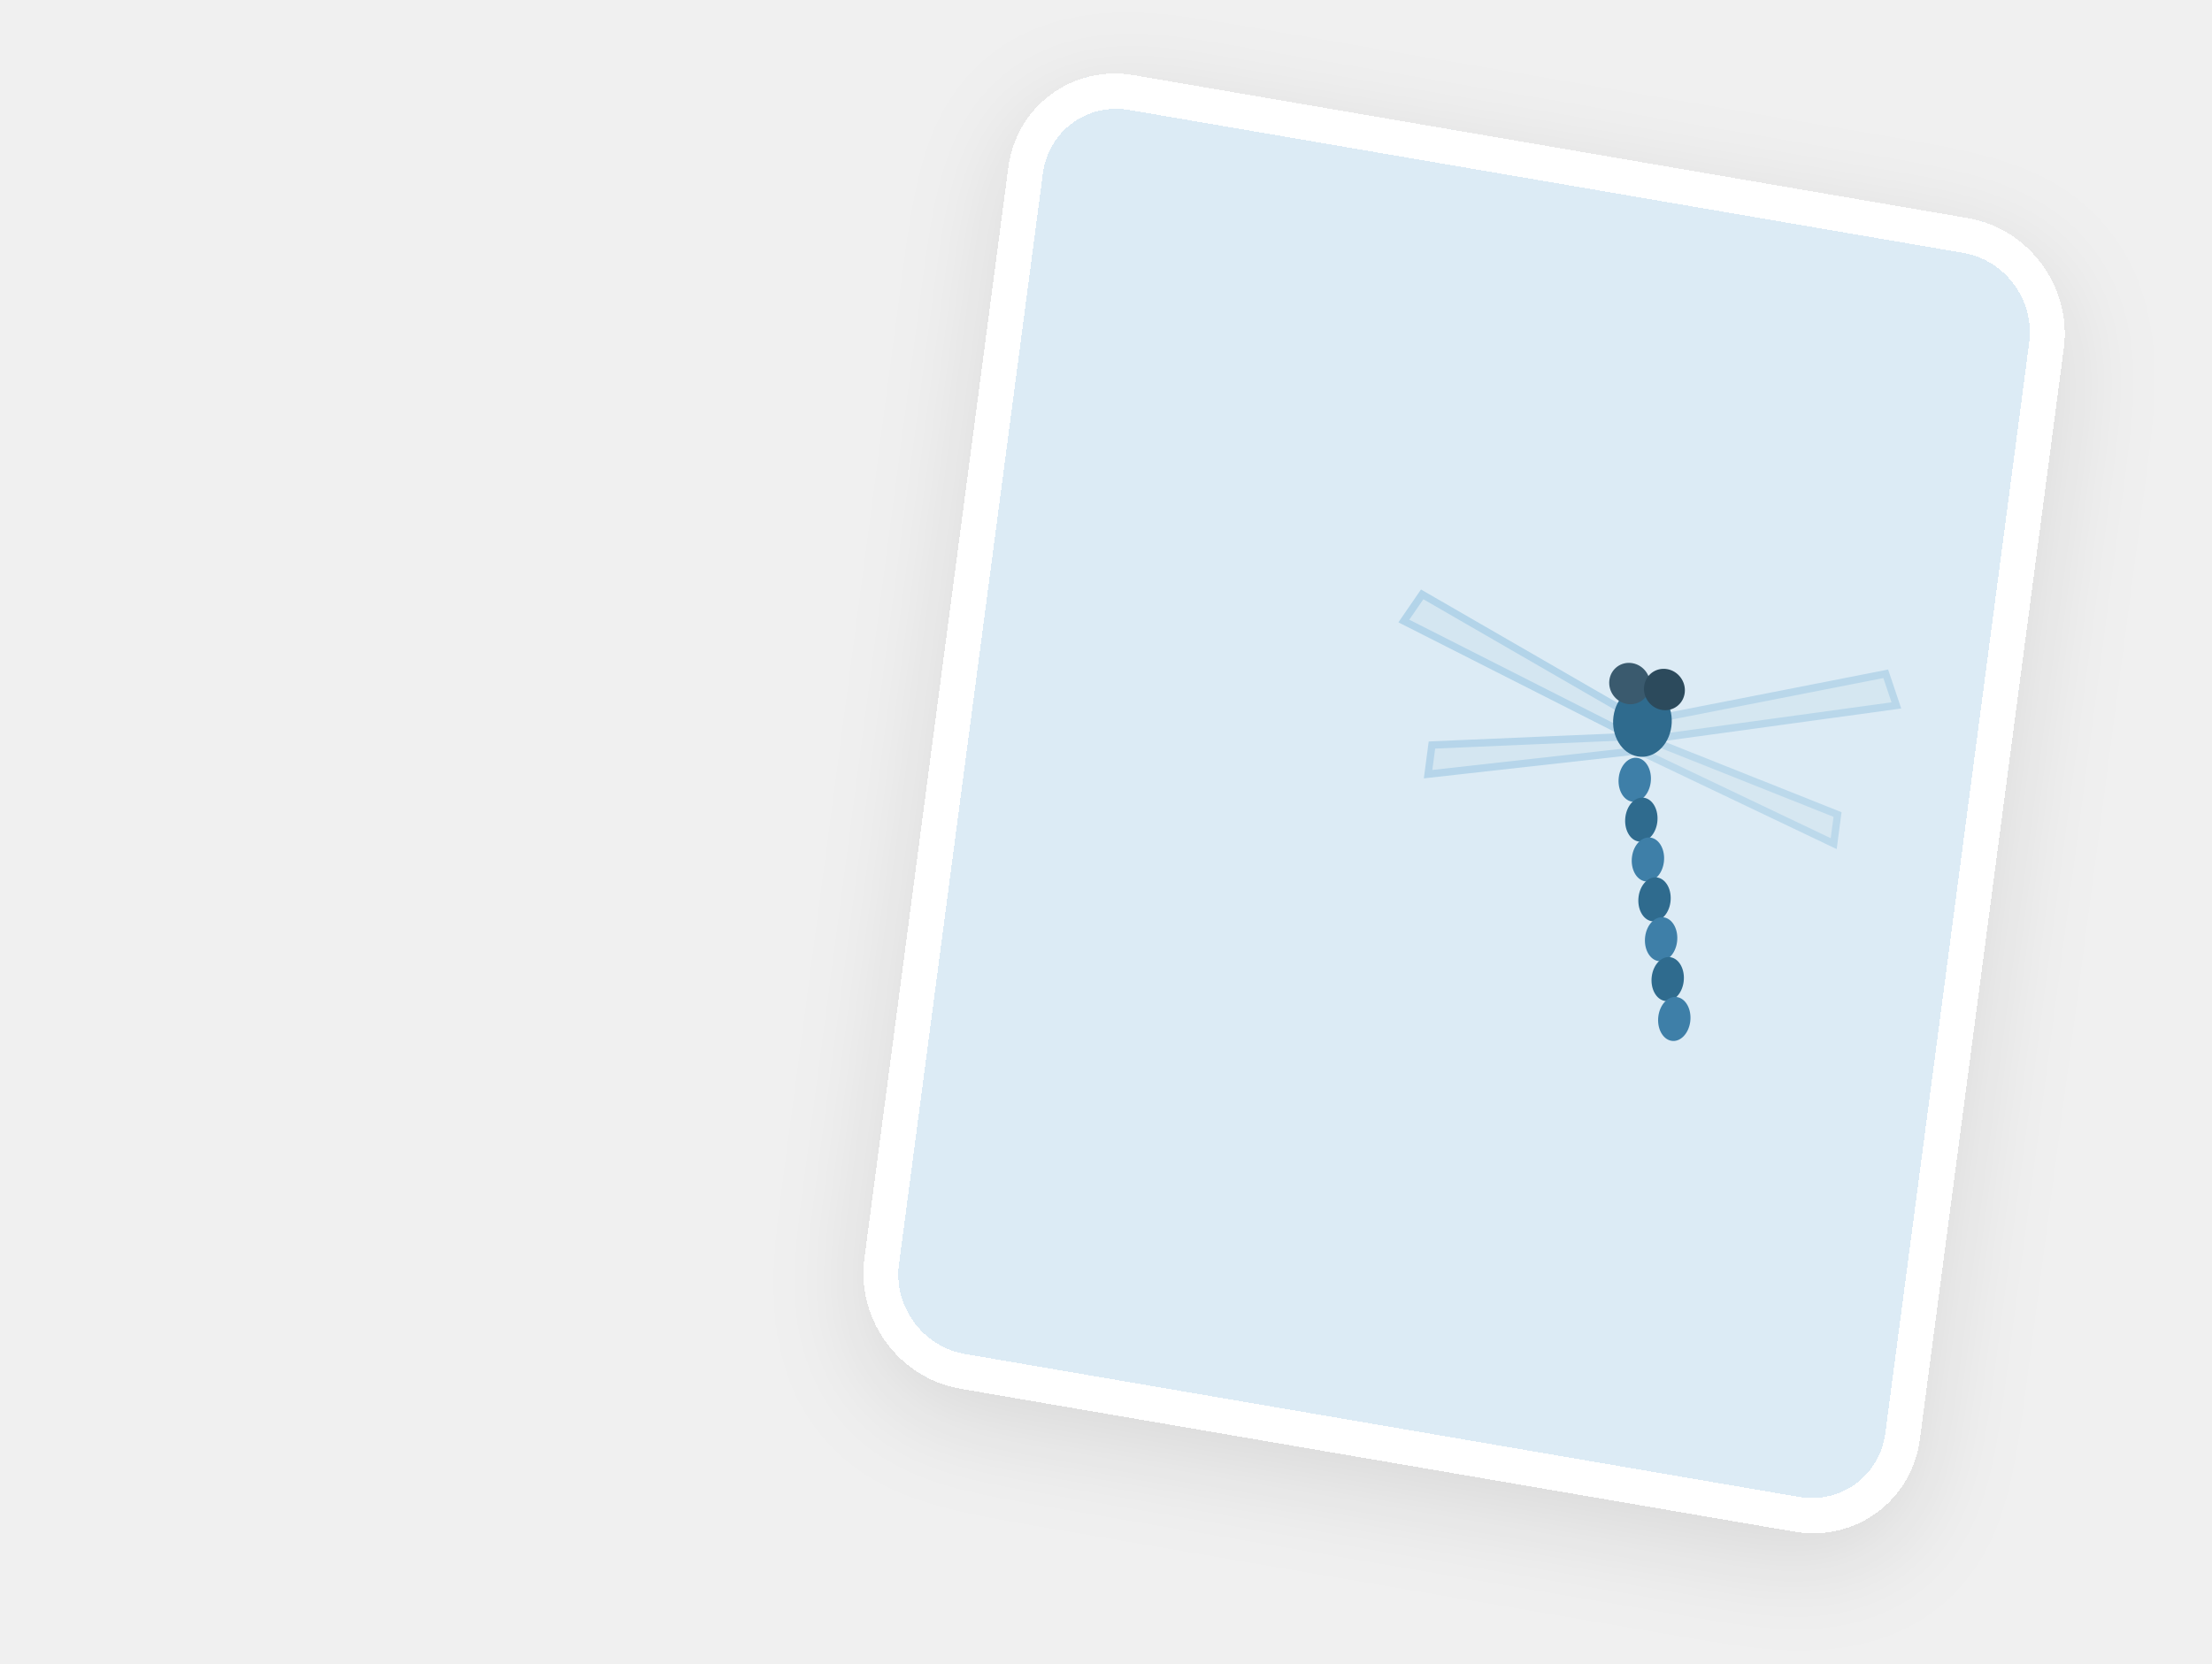
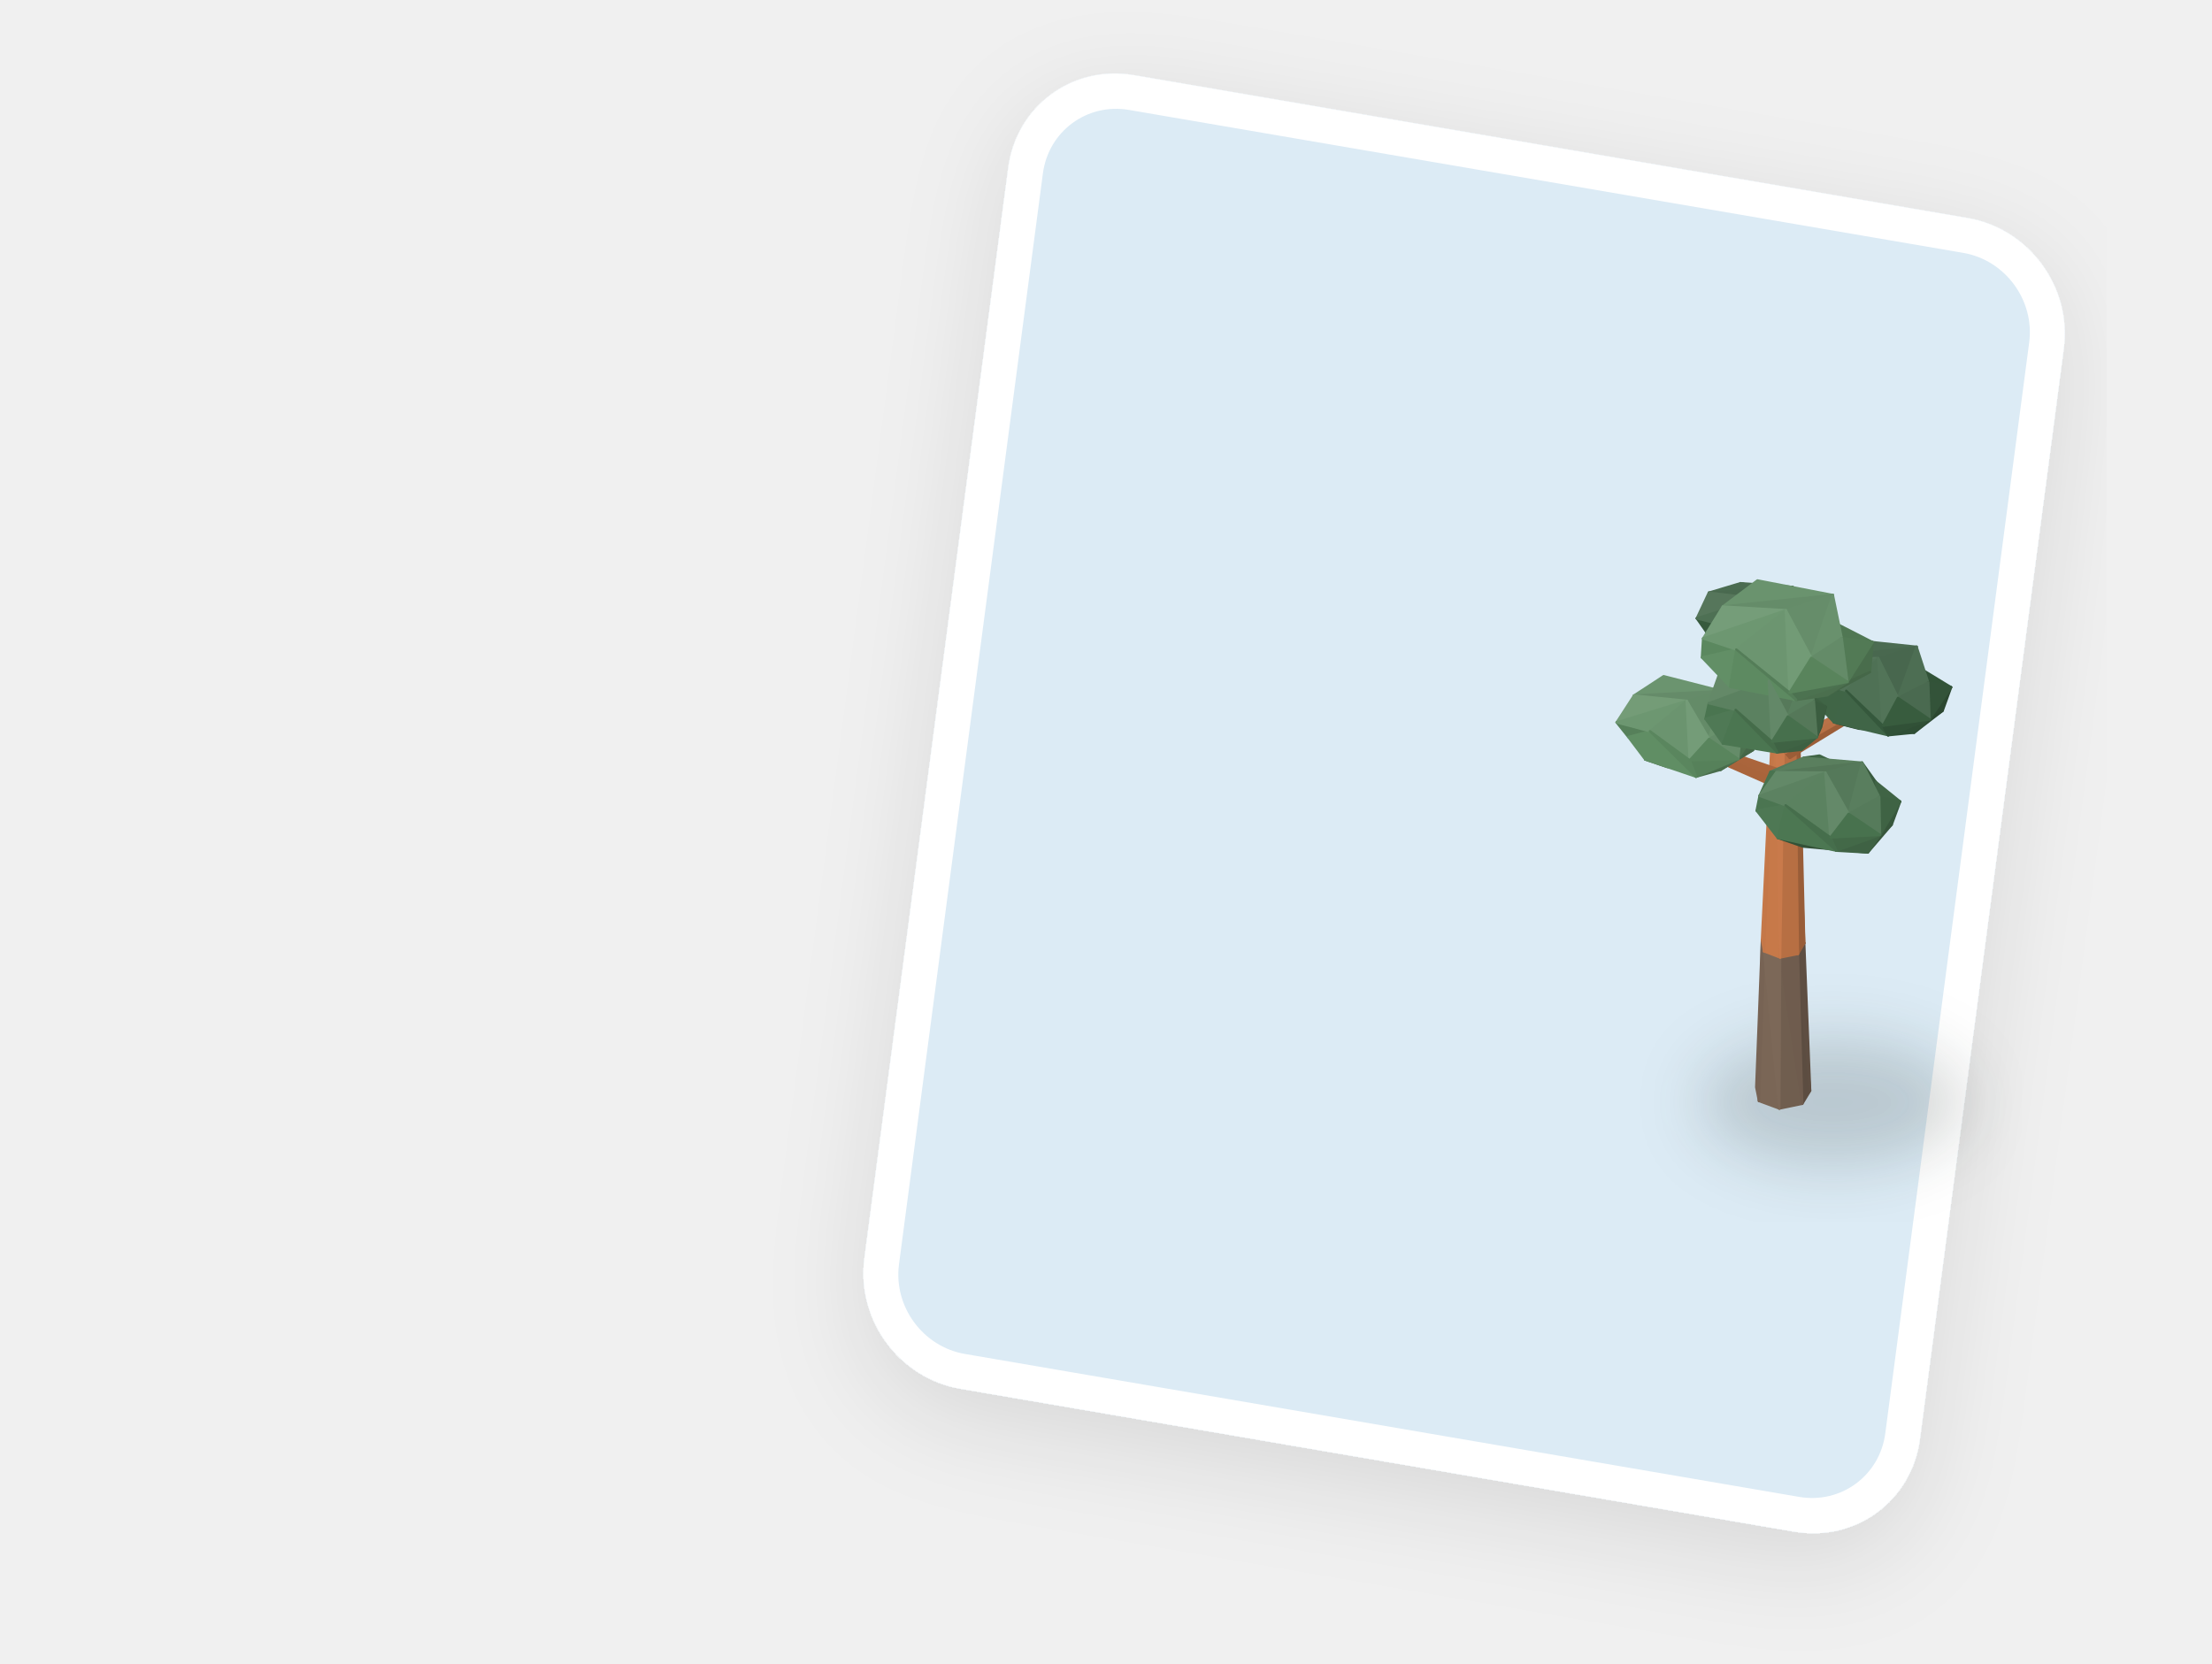
<svg xmlns="http://www.w3.org/2000/svg" width="315" height="237" viewBox="0 0 315 237" fill="none">
-   <g filter="url(#filter0_d_352_51563)">
-     <rect width="152.502" height="188.723" rx="16" transform="matrix(0.985631 0.168915 -0.130758 0.991414 145.677 8)" fill="#DCEBF5" shape-rendering="crispEdges" />
-     <rect x="2.137" y="2.901" width="147.502" height="183.723" rx="13.5" transform="matrix(0.985631 0.168915 -0.130758 0.991414 146.087 7.6639)" stroke="white" stroke-width="5" shape-rendering="crispEdges" />
-     <g opacity="0.55">
-       <path d="M233.89 102.763L268.539 95.969L270.054 100.473L235.679 105.192L233.89 102.763Z" fill="#CFE3EE" />
-       <path d="M233.89 102.763L233.773 102.246L232.986 102.401L233.477 103.067L233.89 102.763ZM268.539 95.969L269.031 95.817L268.878 95.363L268.422 95.453L268.539 95.969ZM270.054 100.473L270.143 100.995L270.745 100.912L270.546 100.32L270.054 100.473ZM235.679 105.192L235.266 105.496L235.458 105.756L235.768 105.713L235.679 105.192ZM233.89 102.763L234.007 103.28L268.656 96.486L268.539 95.969L268.422 95.453L233.773 102.246L233.89 102.763ZM268.539 95.969L268.047 96.123L269.563 100.626L270.054 100.473L270.546 100.32L269.031 95.817L268.539 95.969ZM270.054 100.473L269.966 99.952L235.591 104.67L235.679 105.192L235.768 105.713L270.143 100.995L270.054 100.473ZM235.679 105.192L236.092 104.887L234.303 102.459L233.89 102.763L233.477 103.067L235.266 105.496L235.679 105.192Z" fill="#9CC7E2" />
-     </g>
-     <g opacity="0.5">
-       <path d="M233.617 104.838L261.676 116.013L261.129 120.163L233.343 106.913L233.617 104.838Z" fill="#CFE3EE" />
-       <path d="M233.617 104.838L233.792 104.349L233.186 104.108L233.101 104.75L233.617 104.838ZM261.676 116.013L262.192 116.101L262.248 115.682L261.851 115.524L261.676 116.013ZM261.129 120.163L260.922 120.637L261.554 120.939L261.645 120.251L261.129 120.163ZM233.343 106.913L232.827 106.825L232.776 107.216L233.136 107.388L233.343 106.913ZM233.617 104.838L233.442 105.327L261.502 116.501L261.676 116.013L261.851 115.524L233.792 104.349L233.617 104.838ZM261.676 116.013L261.161 115.924L260.613 120.074L261.129 120.163L261.645 120.251L262.192 116.101L261.676 116.013ZM261.129 120.163L261.337 119.688L233.55 106.439L233.343 106.913L233.136 107.388L260.922 120.637L261.129 120.163ZM233.343 106.913L233.859 107.001L234.132 104.926L233.617 104.838L233.101 104.75L232.827 106.825L233.343 106.913Z" fill="#9CC7E2" />
-     </g>
-     <g opacity="0.65">
-       <path d="M233.89 102.763L202.526 84.656L199.916 88.453L231.554 104.485L233.89 102.763Z" fill="#CFE3EE" />
-       <path d="M233.89 102.763L234.207 103.192L234.848 102.72L234.136 102.308L233.89 102.763ZM202.526 84.656L202.771 84.202L202.358 83.963L202.095 84.345L202.526 84.656ZM199.916 88.453L199.485 88.142L199.142 88.641L199.696 88.922L199.916 88.453ZM231.554 104.485L231.335 104.953L231.62 105.098L231.87 104.914L231.554 104.485ZM233.89 102.763L234.136 102.308L202.771 84.202L202.526 84.656L202.281 85.111L233.645 103.218L233.89 102.763ZM202.526 84.656L202.095 84.345L199.485 88.142L199.916 88.453L200.346 88.764L202.956 84.967L202.526 84.656ZM199.916 88.453L199.696 88.922L231.335 104.953L231.554 104.485L231.773 104.016L200.135 87.984L199.916 88.453ZM231.554 104.485L231.87 104.914L234.207 103.192L233.89 102.763L233.574 102.334L231.237 104.055L231.554 104.485Z" fill="#9CC7E2" />
-     </g>
-     <g opacity="0.6">
-       <path d="M233.617 104.838L203.915 106.114L203.367 110.264L233.343 106.913L233.617 104.838Z" fill="#CFE3EE" />
-       <path d="M233.617 104.838L234.132 104.926L234.217 104.285L233.575 104.312L233.617 104.838ZM203.915 106.114L203.874 105.588L203.454 105.606L203.399 106.025L203.915 106.114ZM203.367 110.264L202.852 110.175L202.761 110.863L203.443 110.787L203.367 110.264ZM233.343 106.913L233.419 107.436L233.807 107.393L233.859 107.001L233.343 106.913ZM233.617 104.838L233.575 104.312L203.874 105.588L203.915 106.114L203.956 106.639L233.658 105.364L233.617 104.838ZM203.915 106.114L203.399 106.025L202.852 110.175L203.367 110.264L203.883 110.352L204.431 106.202L203.915 106.114ZM203.367 110.264L203.443 110.787L233.419 107.436L233.343 106.913L233.267 106.39L203.292 109.741L203.367 110.264ZM233.343 106.913L233.859 107.001L234.132 104.926L233.617 104.838L233.101 104.75L232.827 106.825L233.343 106.913Z" fill="#9CC7E2" />
-     </g>
-     <path d="M232.385 114.176C233.638 114.39 234.838 113.171 235.065 111.452C235.292 109.733 234.459 108.165 233.206 107.951C231.953 107.736 230.753 108.955 230.526 110.674C230.3 112.393 231.132 113.961 232.385 114.176Z" fill="#3E7FA8" />
-     <path d="M233.324 119.854C234.577 120.068 235.777 118.849 236.004 117.13C236.231 115.411 235.398 113.843 234.145 113.628C232.892 113.414 231.692 114.633 231.465 116.352C231.239 118.071 232.071 119.639 233.324 119.854Z" fill="#2F6B8E" />
-     <path d="M234.263 125.531C235.516 125.746 236.716 124.527 236.942 122.808C237.169 121.089 236.337 119.521 235.084 119.306C233.83 119.092 232.631 120.311 232.404 122.03C232.177 123.749 233.009 125.317 234.263 125.531Z" fill="#3E7FA8" />
-     <path d="M235.202 131.209C236.455 131.424 237.655 130.205 237.881 128.486C238.108 126.767 237.276 125.199 236.023 124.984C234.769 124.769 233.57 125.989 233.343 127.708C233.116 129.427 233.948 130.995 235.202 131.209Z" fill="#2F6B8E" />
-     <path d="M236.14 136.887C237.393 137.102 238.593 135.883 238.82 134.164C239.047 132.445 238.214 130.877 236.961 130.662C235.708 130.447 234.508 131.667 234.281 133.386C234.055 135.105 234.887 136.672 236.14 136.887Z" fill="#3E7FA8" />
-     <path d="M237.079 142.565C238.332 142.78 239.532 141.56 239.759 139.841C239.985 138.122 239.153 136.555 237.9 136.34C236.647 136.125 235.447 137.345 235.22 139.064C234.994 140.783 235.826 142.35 237.079 142.565Z" fill="#2F6B8E" />
-     <path d="M238.018 148.243C239.271 148.458 240.471 147.238 240.698 145.519C240.924 143.8 240.092 142.233 238.839 142.018C237.586 141.803 236.386 143.022 236.159 144.741C235.933 146.46 236.765 148.028 238.018 148.243Z" fill="#3E7FA8" />
-     <path d="M233.234 107.743C235.512 108.134 237.653 106.221 238.016 103.47C238.379 100.72 236.826 98.174 234.547 97.783C232.269 97.392 230.127 99.306 229.765 102.056C229.402 104.806 230.955 107.353 233.234 107.743Z" fill="#2F6B8E" />
-     <path d="M231.689 100.264C233.284 100.537 234.748 99.458 234.96 97.854C235.172 96.249 234.05 94.727 232.455 94.454C230.86 94.18 229.395 95.259 229.184 96.864C228.972 98.468 230.094 99.99 231.689 100.264Z" fill="#3A5A6E" />
-     <path d="M236.639 101.112C238.234 101.386 239.699 100.307 239.911 98.702C240.122 97.098 239.001 95.576 237.406 95.302C235.811 95.029 234.346 96.108 234.134 97.712C233.923 99.317 235.044 100.839 236.639 101.112Z" fill="#2C4A5C" />
-   </g>
  <defs>
-     <filter id="filter0_d_352_51563" x="107" y="-2" width="202.988" height="240.862" filterUnits="userSpaceOnUse" color-interpolation-filters="sRGB">
+     <filter id="shadow" x="40" y="-2" width="260" height="240" filterUnits="userSpaceOnUse" color-interpolation-filters="sRGB">
      <feFlood flood-opacity="0" result="BackgroundImageFix" />
      <feColorMatrix in="SourceAlpha" type="matrix" values="0 0 0 0 0 0 0 0 0 0 0 0 0 0 0 0 0 0 127 0" result="hardAlpha" />
      <feOffset dy="4" />
      <feGaussianBlur stdDeviation="7" />
      <feComposite in2="hardAlpha" operator="out" />
      <feColorMatrix type="matrix" values="0 0 0 0 0 0 0 0 0 0 0 0 0 0 0 0 0 0 0.1 0" />
-       <feBlend mode="normal" in2="BackgroundImageFix" result="effect1_dropShadow_352_51563" />
-       <feBlend mode="normal" in="SourceGraphic" in2="effect1_dropShadow_352_51563" result="shape" />
+       <feBlend mode="normal" in2="BackgroundImageFix" result="effect1_dropShadow" />
+       <feBlend mode="normal" in="SourceGraphic" in2="effect1_dropShadow" result="shape" />
    </filter>
  </defs>
+   <g filter="url(#shadow)">
+     <rect width="152.502" height="188.723" rx="16" transform="matrix(0.985631 0.168915 -0.130758 0.991414 145.677 8)" fill="#DCEBF5" />
+     <rect x="2.137" y="2.901" width="147.502" height="183.723" rx="13.5" transform="matrix(0.985631 0.168915 -0.130758 0.991414 146.087 7.6639)" stroke="white" stroke-width="5" />
+   </g>
+   <svg x="226" y="62" width="62" height="112" viewBox="-9.90 -27.44 22.05 33.98" preserveAspectRatio="xMidYMax meet">
+     <defs>
+       <filter id="soft" x="-60%" y="-60%" width="220%" height="220%">
+         <feGaussianBlur stdDeviation="1.6" />
+       </filter>
+       <filter id="soft2" x="-60%" y="-60%" width="220%" height="220%">
+         <feGaussianBlur stdDeviation="0.7" />
+       </filter>
+     </defs>
+     <ellipse cx="2.54" cy="0.49" rx="6.76" ry="3.25" fill="#1E2A26" opacity="0.18" filter="url(#soft)" />
+     <path d="M-1.19 0.43 L-1.33 -0.27 L-1.04 -7.71 Z" fill="#776354" stroke="#776354" stroke-width="0.12" stroke-linejoin="round" />
+     <path d="M1.40 -0.09 L1.00 0.57 L0.78 -7.05 Z" fill="#5C4D41" stroke="#5C4D41" stroke-width="0.12" stroke-linejoin="round" />
+     <path d="M-0.16 0.81 L-1.19 0.43 L-0.93 -7.16 Z" fill="#7A6656" stroke="#7A6656" stroke-width="0.12" stroke-linejoin="round" />
+     <path d="M1.00 0.57 L-0.16 0.81 L-0.12 -6.87 Z" fill="#705E4F" stroke="#705E4F" stroke-width="0.12" stroke-linejoin="round" />
+     <path d="M1.40 -0.09 L0.78 -7.05 L1.10 -7.57 Z" fill="#5E4E42" stroke="#5E4E42" stroke-width="0.12" stroke-linejoin="round" />
+     <path d="M-1.19 0.43 L-1.04 -7.71 L-0.93 -7.16 Z" fill="#776354" stroke="#776354" stroke-width="0.12" stroke-linejoin="round" />
+     <path d="M1.00 0.57 L-0.12 -6.87 L0.78 -7.05 Z" fill="#6F5C4E" stroke="#6F5C4E" stroke-width="0.12" stroke-linejoin="round" />
+     <path d="M-0.16 0.81 L-0.93 -7.16 L-0.12 -6.87 Z" fill="#7C6858" stroke="#7C6858" stroke-width="0.12" stroke-linejoin="round" />
+     <path d="M0.00 -7.50 L-0.36 -8.10 L0.59 -8.04 Z" fill="#766353" stroke="#766353" stroke-width="0.12" stroke-linejoin="round" />
+     <path d="M0.00 -7.50 L-1.04 -7.71 L-0.36 -8.10 Z" fill="#766353" stroke="#766353" stroke-width="0.12" stroke-linejoin="round" />
+     <path d="M0.00 -7.50 L0.59 -8.04 L1.10 -7.57 Z" fill="#766353" stroke="#766353" stroke-width="0.12" stroke-linejoin="round" />
+     <path d="M0.00 -7.50 L-0.93 -7.16 L-1.04 -7.71 Z" fill="#766353" stroke="#766353" stroke-width="0.12" stroke-linejoin="round" />
+     <path d="M0.00 -7.50 L1.10 -7.57 L0.78 -7.05 Z" fill="#766353" stroke="#766353" stroke-width="0.12" stroke-linejoin="round" />
+     <path d="M0.00 -7.50 L-0.12 -6.87 L-0.93 -7.16 Z" fill="#766253" stroke="#766253" stroke-width="0.12" stroke-linejoin="round" />
+     <path d="M0.00 -7.50 L0.78 -7.05 L-0.12 -6.87 Z" fill="#766353" stroke="#766353" stroke-width="0.12" stroke-linejoin="round" />
+     <path d="M-0.93 -7.15 L-1.04 -7.73 L-0.40 -20.83 Z" fill="#C57849" stroke="#C57849" stroke-width="0.12" stroke-linejoin="round" />
+     <path d="M1.10 -7.57 L0.78 -7.02 L0.61 -20.44 Z" fill="#995D38" stroke="#995D38" stroke-width="0.12" stroke-linejoin="round" />
+     <path d="M-0.12 -6.84 L-0.93 -7.15 L-0.35 -20.51 Z" fill="#C77949" stroke="#C77949" stroke-width="0.12" stroke-linejoin="round" />
+     <path d="M0.78 -7.02 L-0.12 -6.84 L0.10 -20.33 Z" fill="#B76F43" stroke="#B76F43" stroke-width="0.12" stroke-linejoin="round" />
+     <path d="M0.92 -24.61 L-2.13 -25.80 L-1.36 -25.62 Z" fill="#325238" stroke="#325238" stroke-width="0.12" stroke-linejoin="round" />
+     <path d="M-0.37 -13.87 L-0.04 -14.32 L2.01 -14.26 Z" fill="#B66C40" stroke="#B66C40" stroke-width="0.12" stroke-linejoin="round" />
+     <path d="M-0.07 -13.39 L-0.37 -13.87 L1.83 -14.01 Z" fill="#B1693E" stroke="#B1693E" stroke-width="0.12" stroke-linejoin="round" />
+     <path d="M1.10 -7.57 L0.61 -20.44 L0.78 -20.74 Z" fill="#995D38" stroke="#995D38" stroke-width="0.12" stroke-linejoin="round" />
+     <path d="M0.51 -25.61 L-3.73 -25.32 L-2.13 -25.80 Z" fill="#4B6C51" stroke="#4B6C51" stroke-width="0.12" stroke-linejoin="round" />
+     <path d="M-0.93 -7.15 L-0.40 -20.83 L-0.35 -20.51 Z" fill="#C47748" stroke="#C47748" stroke-width="0.12" stroke-linejoin="round" />
+     <path d="M0.97 -24.03 L0.51 -25.61 L0.92 -24.61 Z" fill="#2C4831" stroke="#2C4831" stroke-width="0.12" stroke-linejoin="round" />
+     <path d="M0.22 -15.66 L-0.05 -15.35 L-4.59 -17.35 Z" fill="#A9643B" stroke="#A9643B" stroke-width="0.12" stroke-linejoin="round" />
+     <path d="M0.78 -7.02 L0.10 -20.33 L0.61 -20.44 Z" fill="#B76F43" stroke="#B76F43" stroke-width="0.12" stroke-linejoin="round" />
+     <path d="M0.34 -16.18 L0.22 -15.66 L-4.44 -17.51 Z" fill="#AA653C" stroke="#AA653C" stroke-width="0.12" stroke-linejoin="round" />
+     <path d="M-0.12 -6.84 L-0.35 -20.51 L0.10 -20.33 Z" fill="#C97A4B" stroke="#C97A4B" stroke-width="0.12" stroke-linejoin="round" />
+     <path d="M1.69 -23.83 L0.97 -24.03 L0.92 -24.61 Z" fill="#315137" stroke="#315137" stroke-width="0.12" stroke-linejoin="round" />
+     <path d="M0.51 -25.61 L-1.21 -25.02 L-3.73 -25.32 Z" fill="#49694F" stroke="#49694F" stroke-width="0.12" stroke-linejoin="round" />
+     <path d="M0.34 -16.18 L-4.44 -17.51 L-4.38 -17.80 Z" fill="#AB653C" stroke="#AB653C" stroke-width="0.12" stroke-linejoin="round" />
+     <path d="M0.22 -15.66 L-4.59 -17.35 L-4.44 -17.51 Z" fill="#A9643B" stroke="#A9643B" stroke-width="0.12" stroke-linejoin="round" />
+     <path d="M-1.21 -25.02 L-4.34 -24.02 L-3.73 -25.32 Z" fill="#56765B" stroke="#56765B" stroke-width="0.12" stroke-linejoin="round" />
+     <path d="M-3.09 -20.34 L-7.52 -20.11 L-6.02 -21.09 Z" fill="#6B946F" stroke="#6B946F" stroke-width="0.12" stroke-linejoin="round" />
+     <path d="M-2.83 -23.63 L-3.87 -23.35 L-4.34 -24.02 Z" fill="#375A3D" stroke="#375A3D" stroke-width="0.12" stroke-linejoin="round" />
+     <path d="M-4.50 -17.60 L-4.62 -17.53 L-4.49 -17.81 Z" fill="#B76E43" stroke="#B76E43" stroke-width="0.12" stroke-linejoin="round" />
+     <path d="M6.79 -22.58 L2.34 -22.04 L3.73 -22.90 Z" fill="#4C6C52" stroke="#4C6C52" stroke-width="0.12" stroke-linejoin="round" />
+     <path d="M-4.50 -17.60 L-4.59 -17.35 L-4.62 -17.53 Z" fill="#B66D41" stroke="#B66D41" stroke-width="0.12" stroke-linejoin="round" />
+     <path d="M2.25 -21.90 L2.34 -22.04 L1.67 -20.75 Z" fill="#395E40" stroke="#395E40" stroke-width="0.12" stroke-linejoin="round" />
+     <path d="M0.63 -18.88 L-1.15 -23.37 L-0.95 -23.38 Z" fill="#9B5C36" stroke="#9B5C36" stroke-width="0.12" stroke-linejoin="round" />
+     <path d="M0.37 -16.95 L0.14 -17.21 L4.51 -19.71 Z" fill="#9C5D37" stroke="#9C5D37" stroke-width="0.12" stroke-linejoin="round" />
+     <path d="M-4.50 -17.60 L-4.49 -17.81 L-4.38 -17.80 Z" fill="#B76D42" stroke="#B76D42" stroke-width="0.12" stroke-linejoin="round" />
+     <path d="M0.14 -17.21 L-0.10 -17.70 L4.37 -19.98 Z" fill="#B97248" stroke="#B97248" stroke-width="0.12" stroke-linejoin="round" />
+     <path d="M-4.50 -17.60 L-4.44 -17.51 L-4.59 -17.35 Z" fill="#B76F43" stroke="#B76F43" stroke-width="0.12" stroke-linejoin="round" />
+     <path d="M0.37 -21.81 L-2.30 -21.56 L-3.41 -22.09 Z" fill="#28432E" stroke="#28432E" stroke-width="0.12" stroke-linejoin="round" />
+     <path d="M0.37 -16.95 L4.51 -19.71 L4.63 -19.56 Z" fill="#9C5D37" stroke="#9C5D37" stroke-width="0.12" stroke-linejoin="round" />
+     <path d="M-4.50 -17.60 L-4.38 -17.80 L-4.44 -17.51 Z" fill="#B86F44" stroke="#B86F44" stroke-width="0.12" stroke-linejoin="round" />
+     <path d="M-0.07 -13.39 L1.83 -14.01 L1.99 -13.75 Z" fill="#B26A3F" stroke="#B26A3F" stroke-width="0.12" stroke-linejoin="round" />
+     <path d="M4.50 -19.80 L4.42 -20.00 L4.58 -19.74 Z" fill="#8D5432" stroke="#8D5432" stroke-width="0.12" stroke-linejoin="round" />
+     <path d="M1.21 -22.30 L1.69 -23.83 L1.55 -22.83 Z" fill="#2B4630" stroke="#2B4630" stroke-width="0.12" stroke-linejoin="round" />
+     <path d="M-0.37 -13.87 L2.01 -14.26 L1.83 -14.01 Z" fill="#B66C40" stroke="#B66C40" stroke-width="0.12" stroke-linejoin="round" />
+     <path d="M0.28 -18.87 L-1.43 -23.27 L-1.15 -23.37 Z" fill="#BA734A" stroke="#BA734A" stroke-width="0.12" stroke-linejoin="round" />
+     <path d="M4.50 -19.80 L4.58 -19.74 L4.63 -19.56 Z" fill="#8D5432" stroke="#8D5432" stroke-width="0.12" stroke-linejoin="round" />
+     <path d="M4.50 -19.80 L4.37 -19.98 L4.42 -20.00 Z" fill="#8C5331" stroke="#8C5331" stroke-width="0.12" stroke-linejoin="round" />
+     <path d="M4.72 -15.74 L1.08 -16.96 L1.87 -17.07 Z" fill="#406545" stroke="#406545" stroke-width="0.12" stroke-linejoin="round" />
+     <path d="M0.14 -17.21 L4.37 -19.98 L4.51 -19.71 Z" fill="#B87045" stroke="#B87045" stroke-width="0.12" stroke-linejoin="round" />
+     <path d="M-2.83 -23.63 L-3.41 -22.09 L-3.87 -23.35 Z" fill="#3F6446" stroke="#3F6446" stroke-width="0.12" stroke-linejoin="round" />
+     <path d="M-0.21 -23.28 L-1.21 -25.02 L0.51 -25.61 Z" fill="#49694F" stroke="#49694F" stroke-width="0.12" stroke-linejoin="round" />
+     <path d="M4.50 -19.80 L4.63 -19.56 L4.51 -19.71 Z" fill="#8B5331" stroke="#8B5331" stroke-width="0.12" stroke-linejoin="round" />
+     <path d="M-1.21 -25.02 L-2.83 -23.63 L-4.34 -24.02 Z" fill="#4E7054" stroke="#4E7054" stroke-width="0.12" stroke-linejoin="round" />
+     <path d="M4.50 -19.80 L4.51 -19.71 L4.37 -19.98 Z" fill="#8A5231" stroke="#8A5231" stroke-width="0.12" stroke-linejoin="round" />
+     <path d="M0.63 -18.88 L0.28 -18.87 L-1.15 -23.37 Z" fill="#995B36" stroke="#995B36" stroke-width="0.12" stroke-linejoin="round" />
+     <path d="M0.28 -18.87 L-0.24 -18.68 L-1.43 -23.27 Z" fill="#B97147" stroke="#B97147" stroke-width="0.12" stroke-linejoin="round" />
+     <path d="M0.97 -24.03 L-0.21 -23.28 L0.51 -25.61 Z" fill="#4B6B51" stroke="#4B6B51" stroke-width="0.12" stroke-linejoin="round" />
+     <path d="M-3.09 -20.34 L-4.85 -19.84 L-7.52 -20.11 Z" fill="#658B69" stroke="#658B69" stroke-width="0.12" stroke-linejoin="round" />
+     <path d="M-1.19 -18.56 L-2.03 -18.82 L-2.75 -19.29 Z" fill="#4D7250" stroke="#4D7250" stroke-width="0.12" stroke-linejoin="round" />
+     <path d="M1.21 -22.30 L0.97 -24.03 L1.69 -23.83 Z" fill="#315036" stroke="#315036" stroke-width="0.12" stroke-linejoin="round" />
+     <path d="M8.54 -20.53 L7.38 -20.77 L7.16 -21.37 Z" fill="#325338" stroke="#325338" stroke-width="0.12" stroke-linejoin="round" />
+     <path d="M6.79 -22.58 L4.85 -22.00 L2.34 -22.04 Z" fill="#49684F" stroke="#49684F" stroke-width="0.12" stroke-linejoin="round" />
+     <path d="M-4.85 -19.84 L-8.40 -18.75 L-7.52 -20.11 Z" fill="#749C77" stroke="#749C77" stroke-width="0.12" stroke-linejoin="round" />
+     <path d="M3.23 -20.35 L1.46 -19.98 L1.67 -20.75 Z" fill="#3A6041" stroke="#3A6041" stroke-width="0.12" stroke-linejoin="round" />
+     <path d="M4.85 -22.00 L1.67 -20.75 L2.34 -22.04 Z" fill="#56775C" stroke="#56775C" stroke-width="0.12" stroke-linejoin="round" />
+     <path d="M-6.71 -18.30 L-7.81 -18.01 L-8.40 -18.75 Z" fill="#56805A" stroke="#56805A" stroke-width="0.12" stroke-linejoin="round" />
+     <path d="M-0.61 -16.25 L1.08 -16.96 L-0.31 -16.23 Z" fill="#567A5B" stroke="#567A5B" stroke-width="0.12" stroke-linejoin="round" />
+     <path d="M-3.13 -16.35 L-5.83 -16.49 L-6.95 -16.87 Z" fill="#406043" stroke="#406043" stroke-width="0.12" stroke-linejoin="round" />
+     <path d="M-0.70 -21.12 L-3.41 -22.09 L-2.83 -23.63 Z" fill="#406547" stroke="#406547" stroke-width="0.12" stroke-linejoin="round" />
+     <path d="M-1.05 -22.03 L-2.83 -23.63 L-1.21 -25.02 Z" fill="#507156" stroke="#507156" stroke-width="0.12" stroke-linejoin="round" />
+     <path d="M-2.25 -16.90 L-1.19 -18.56 L-1.49 -17.35 Z" fill="#466849" stroke="#466849" stroke-width="0.12" stroke-linejoin="round" />
+     <path d="M6.67 -18.23 L3.87 -18.43 L2.61 -18.75 Z" fill="#28422C" stroke="#28422C" stroke-width="0.12" stroke-linejoin="round" />
+     <path d="M1.21 -22.30 L-0.21 -23.28 L0.97 -24.03 Z" fill="#47654C" stroke="#47654C" stroke-width="0.12" stroke-linejoin="round" />
+     <path d="M-2.25 -16.90 L-1.49 -17.35 L-3.13 -16.35 Z" fill="#446647" stroke="#446647" stroke-width="0.12" stroke-linejoin="round" />
+     <path d="M-6.71 -18.30 L-6.95 -16.87 L-7.81 -18.01 Z" fill="#608E64" stroke="#608E64" stroke-width="0.12" stroke-linejoin="round" />
+     <path d="M7.45 -18.90 L8.54 -20.53 L8.11 -19.34 Z" fill="#2C4831" stroke="#2C4831" stroke-width="0.12" stroke-linejoin="round" />
+     <path d="M3.23 -20.35 L2.61 -18.75 L1.46 -19.98 Z" fill="#406546" stroke="#406546" stroke-width="0.12" stroke-linejoin="round" />
+     <path d="M-0.21 -23.28 L-1.05 -22.03 L-1.21 -25.02 Z" fill="#57785D" stroke="#57785D" stroke-width="0.12" stroke-linejoin="round" />
+     <path d="M-3.72 -17.91 L-4.85 -19.84 L-3.09 -20.34 Z" fill="#648B68" stroke="#648B68" stroke-width="0.12" stroke-linejoin="round" />
+     <path d="M-0.61 -16.25 L-0.31 -16.23 L-1.16 -15.03 Z" fill="#49734F" stroke="#49734F" stroke-width="0.12" stroke-linejoin="round" />
+     <path d="M7.45 -18.90 L8.11 -19.34 L6.67 -18.23 Z" fill="#2B4730" stroke="#2B4730" stroke-width="0.12" stroke-linejoin="round" />
+     <path d="M5.85 -19.99 L4.85 -22.00 L6.79 -22.58 Z" fill="#48674E" stroke="#48674E" stroke-width="0.12" stroke-linejoin="round" />
+     <path d="M2.08 -14.00 L2.29 -14.15 L2.27 -13.83 Z" fill="#AE673D" stroke="#AE673D" stroke-width="0.12" stroke-linejoin="round" />
+     <path d="M-4.85 -19.84 L-6.71 -18.30 L-8.40 -18.75 Z" fill="#6D9771" stroke="#6D9771" stroke-width="0.12" stroke-linejoin="round" />
+     <path d="M4.03 -16.71 L-0.31 -16.23 L1.08 -16.96 Z" fill="#5A7F5E" stroke="#5A7F5E" stroke-width="0.12" stroke-linejoin="round" />
+     <path d="M2.08 -14.00 L2.01 -14.26 L2.29 -14.15 Z" fill="#AD663D" stroke="#AD663D" stroke-width="0.12" stroke-linejoin="round" />
+     <path d="M2.08 -14.00 L2.27 -13.83 L1.99 -13.75 Z" fill="#AD663D" stroke="#AD663D" stroke-width="0.12" stroke-linejoin="round" />
+     <path d="M0.17 -20.70 L-0.03 -21.05 L0.50 -21.01 Z" fill="#C37648" stroke="#C37648" stroke-width="0.12" stroke-linejoin="round" />
+     <path d="M4.85 -22.00 L3.23 -20.35 L1.67 -20.75 Z" fill="#527358" stroke="#527358" stroke-width="0.12" stroke-linejoin="round" />
+     <path d="M-1.05 -22.03 L-0.70 -21.12 L-2.83 -23.63 Z" fill="#395E40" stroke="#395E40" stroke-width="0.12" stroke-linejoin="round" />
+     <path d="M2.08 -14.00 L1.83 -14.01 L2.01 -14.26 Z" fill="#AE673D" stroke="#AE673D" stroke-width="0.12" stroke-linejoin="round" />
+     <path d="M2.08 -14.00 L1.99 -13.75 L1.83 -14.01 Z" fill="#AB653C" stroke="#AB653C" stroke-width="0.12" stroke-linejoin="round" />
+     <path d="M1.21 -22.30 L-0.70 -21.12 L-1.05 -22.03 Z" fill="#35573B" stroke="#35573B" stroke-width="0.12" stroke-linejoin="round" />
+     <path d="M0.17 -20.70 L-0.40 -20.83 L-0.03 -21.05 Z" fill="#C07547" stroke="#C07547" stroke-width="0.12" stroke-linejoin="round" />
+     <path d="M7.38 -20.77 L5.85 -19.99 L6.79 -22.58 Z" fill="#4D6E53" stroke="#4D6E53" stroke-width="0.12" stroke-linejoin="round" />
+     <path d="M0.17 -20.70 L0.50 -21.01 L0.78 -20.74 Z" fill="#C27648" stroke="#C27648" stroke-width="0.12" stroke-linejoin="round" />
+     <path d="M-2.03 -18.82 L-3.72 -17.91 L-3.09 -20.34 Z" fill="#6A926D" stroke="#6A926D" stroke-width="0.12" stroke-linejoin="round" />
+     <path d="M1.21 -22.30 L-1.05 -22.03 L-0.21 -23.28 Z" fill="#385C3E" stroke="#385C3E" stroke-width="0.12" stroke-linejoin="round" />
+     <path d="M1.31 -20.23 L-1.77 -21.92 L-0.85 -21.49 Z" fill="#3D6042" stroke="#3D6042" stroke-width="0.12" stroke-linejoin="round" />
+     <path d="M-2.25 -16.90 L-2.03 -18.82 L-1.19 -18.56 Z" fill="#4C724F" stroke="#4C724F" stroke-width="0.12" stroke-linejoin="round" />
+     <path d="M4.90 -14.97 L4.03 -16.71 L4.72 -15.74 Z" fill="#38593D" stroke="#38593D" stroke-width="0.12" stroke-linejoin="round" />
+     <path d="M0.17 -20.70 L-0.35 -20.51 L-0.40 -20.83 Z" fill="#C17547" stroke="#C17547" stroke-width="0.12" stroke-linejoin="round" />
+     <path d="M0.17 -20.70 L0.78 -20.74 L0.61 -20.44 Z" fill="#C07447" stroke="#C07447" stroke-width="0.12" stroke-linejoin="round" />
+     <path d="M7.45 -18.90 L7.38 -20.77 L8.54 -20.53 Z" fill="#335339" stroke="#335339" stroke-width="0.12" stroke-linejoin="round" />
+     <path d="M-2.25 -16.90 L-3.13 -16.35 L-4.38 -16.00 Z" fill="#496D4C" stroke="#496D4C" stroke-width="0.12" stroke-linejoin="round" />
+     <path d="M0.17 -20.70 L0.10 -20.33 L-0.35 -20.51 Z" fill="#C37748" stroke="#C37748" stroke-width="0.12" stroke-linejoin="round" />
+     <path d="M0.17 -20.70 L0.61 -20.44 L0.10 -20.33 Z" fill="#C27647" stroke="#C27647" stroke-width="0.12" stroke-linejoin="round" />
+     <path d="M7.45 -18.90 L6.67 -18.23 L5.35 -18.10 Z" fill="#2F4E35" stroke="#2F4E35" stroke-width="0.12" stroke-linejoin="round" />
+     <path d="M5.96 -14.74 L4.90 -14.97 L4.72 -15.74 Z" fill="#406445" stroke="#406445" stroke-width="0.12" stroke-linejoin="round" />
+     <path d="M-4.38 -16.00 L-6.95 -16.87 L-6.71 -18.30 Z" fill="#608E64" stroke="#608E64" stroke-width="0.12" stroke-linejoin="round" />
+     <path d="M4.03 -16.71 L2.17 -16.21 L-0.31 -16.23 Z" fill="#547758" stroke="#547758" stroke-width="0.12" stroke-linejoin="round" />
+     <path d="M2.55 -25.20 L-3.02 -24.62 L-1.27 -25.94 Z" fill="#6A936E" stroke="#6A936E" stroke-width="0.12" stroke-linejoin="round" />
+     <path d="M5.35 -18.10 L2.61 -18.75 L3.23 -20.35 Z" fill="#406547" stroke="#406547" stroke-width="0.12" stroke-linejoin="round" />
+     <path d="M-4.70 -16.83 L-6.71 -18.30 L-4.85 -19.84 Z" fill="#6B946F" stroke="#6B946F" stroke-width="0.12" stroke-linejoin="round" />
+     <path d="M2.17 -16.21 L-1.16 -15.03 L-0.31 -16.23 Z" fill="#638968" stroke="#638968" stroke-width="0.12" stroke-linejoin="round" />
+     <path d="M5.09 -18.58 L3.23 -20.35 L4.85 -22.00 Z" fill="#4F7155" stroke="#4F7155" stroke-width="0.12" stroke-linejoin="round" />
+     <path d="M-3.72 -17.91 L-4.70 -16.83 L-4.85 -19.84 Z" fill="#749C78" stroke="#749C78" stroke-width="0.12" stroke-linejoin="round" />
+     <path d="M7.45 -18.90 L5.85 -19.99 L7.38 -20.77 Z" fill="#4A6A50" stroke="#4A6A50" stroke-width="0.12" stroke-linejoin="round" />
+     <path d="M-2.25 -16.90 L-4.38 -16.00 L-4.70 -16.83 Z" fill="#56815A" stroke="#56815A" stroke-width="0.12" stroke-linejoin="round" />
+     <path d="M-2.25 -16.90 L-3.72 -17.91 L-2.03 -18.82 Z" fill="#658C69" stroke="#658C69" stroke-width="0.12" stroke-linejoin="round" />
+     <path d="M-4.70 -16.83 L-4.38 -16.00 L-6.71 -18.30 Z" fill="#5A865E" stroke="#5A865E" stroke-width="0.12" stroke-linejoin="round" />
+     <path d="M0.16 -14.55 L-1.31 -14.28 L-1.16 -15.03 Z" fill="#4B7551" stroke="#4B7551" stroke-width="0.12" stroke-linejoin="round" />
+     <path d="M5.85 -19.99 L5.09 -18.58 L4.85 -22.00 Z" fill="#527458" stroke="#527458" stroke-width="0.12" stroke-linejoin="round" />
+     <path d="M5.09 -18.58 L5.35 -18.10 L3.23 -20.35 Z" fill="#35583C" stroke="#35583C" stroke-width="0.12" stroke-linejoin="round" />
+     <path d="M1.19 -21.56 L-3.24 -21.10 L-1.77 -21.92 Z" fill="#597E5E" stroke="#597E5E" stroke-width="0.12" stroke-linejoin="round" />
+     <path d="M7.45 -18.90 L5.35 -18.10 L5.09 -18.58 Z" fill="#315137" stroke="#315137" stroke-width="0.12" stroke-linejoin="round" />
+     <path d="M-2.25 -16.90 L-4.70 -16.83 L-3.72 -17.91 Z" fill="#59855D" stroke="#59855D" stroke-width="0.12" stroke-linejoin="round" />
+     <path d="M4.32 -12.16 L1.04 -12.46 L-0.24 -12.90 Z" fill="#335137" stroke="#335137" stroke-width="0.12" stroke-linejoin="round" />
+     <path d="M7.45 -18.90 L5.09 -18.58 L5.85 -19.99 Z" fill="#385C3E" stroke="#385C3E" stroke-width="0.12" stroke-linejoin="round" />
+     <path d="M4.94 -13.05 L5.96 -14.74 L5.53 -13.57 Z" fill="#37573C" stroke="#37573C" stroke-width="0.12" stroke-linejoin="round" />
+     <path d="M4.57 -22.81 L3.00 -23.02 L2.79 -23.72 Z" fill="#507753" stroke="#507753" stroke-width="0.12" stroke-linejoin="round" />
+     <path d="M0.16 -14.55 L-0.24 -12.90 L-1.31 -14.28 Z" fill="#4E7854" stroke="#4E7854" stroke-width="0.12" stroke-linejoin="round" />
+     <path d="M3.35 -14.12 L2.17 -16.21 L4.03 -16.71 Z" fill="#55795A" stroke="#55795A" stroke-width="0.12" stroke-linejoin="round" />
+     <path d="M4.94 -13.05 L5.53 -13.57 L4.32 -12.16 Z" fill="#37563B" stroke="#37563B" stroke-width="0.12" stroke-linejoin="round" />
+     <path d="M2.55 -25.20 L0.17 -24.43 L-3.02 -24.62 Z" fill="#658C69" stroke="#658C69" stroke-width="0.12" stroke-linejoin="round" />
+     <path d="M2.17 -16.21 L0.16 -14.55 L-1.16 -15.03 Z" fill="#5C8261" stroke="#5C8261" stroke-width="0.12" stroke-linejoin="round" />
+     <path d="M4.90 -14.97 L3.35 -14.12 L4.03 -16.71 Z" fill="#597E5E" stroke="#597E5E" stroke-width="0.12" stroke-linejoin="round" />
+     <path d="M2.19 -19.54 L1.59 -19.81 L1.31 -20.23 Z" fill="#3D6042" stroke="#3D6042" stroke-width="0.12" stroke-linejoin="round" />
+     <path d="M1.19 -21.56 L-0.69 -20.85 L-3.24 -21.10 Z" fill="#567B5B" stroke="#567B5B" stroke-width="0.12" stroke-linejoin="round" />
+     <path d="M0.17 -24.43 L-4.02 -23.00 L-3.02 -24.62 Z" fill="#759D79" stroke="#759D79" stroke-width="0.12" stroke-linejoin="round" />
+     <path d="M4.94 -13.05 L4.90 -14.97 L5.96 -14.74 Z" fill="#3F6344" stroke="#3F6344" stroke-width="0.12" stroke-linejoin="round" />
+     <path d="M-0.69 -20.85 L-3.73 -19.72 L-3.24 -21.10 Z" fill="#648968" stroke="#648968" stroke-width="0.12" stroke-linejoin="round" />
+     <path d="M-2.34 -22.44 L-4.08 -22.04 L-4.02 -23.00 Z" fill="#5B885F" stroke="#5B885F" stroke-width="0.12" stroke-linejoin="round" />
+     <path d="M4.94 -13.05 L4.32 -12.16 L2.73 -12.25 Z" fill="#3F6244" stroke="#3F6244" stroke-width="0.12" stroke-linejoin="round" />
+     <path d="M-2.37 -19.38 L-3.90 -18.93 L-3.73 -19.72 Z" fill="#4A7550" stroke="#4A7550" stroke-width="0.12" stroke-linejoin="round" />
+     <path d="M3.29 -20.80 L4.57 -22.81 L4.43 -21.30 Z" fill="#496D4C" stroke="#496D4C" stroke-width="0.12" stroke-linejoin="round" />
+     <path d="M2.73 -12.25 L-0.24 -12.90 L0.16 -14.55 Z" fill="#4C7752" stroke="#4C7752" stroke-width="0.12" stroke-linejoin="round" />
+     <path d="M1.73 -18.00 L2.19 -19.54 L1.96 -18.52 Z" fill="#36553A" stroke="#36553A" stroke-width="0.12" stroke-linejoin="round" />
+     <path d="M3.29 -20.80 L4.43 -21.30 L2.26 -20.12 Z" fill="#456748" stroke="#456748" stroke-width="0.12" stroke-linejoin="round" />
+     <path d="M2.43 -12.92 L0.16 -14.55 L2.17 -16.21 Z" fill="#5B8260" stroke="#5B8260" stroke-width="0.12" stroke-linejoin="round" />
+     <path d="M-2.37 -19.38 L-3.02 -17.68 L-3.90 -18.93 Z" fill="#4F7955" stroke="#4F7955" stroke-width="0.12" stroke-linejoin="round" />
+     <path d="M1.46 -22.02 L0.17 -24.43 L2.55 -25.20 Z" fill="#668D6A" stroke="#668D6A" stroke-width="0.12" stroke-linejoin="round" />
+     <path d="M0.27 -19.05 L-0.69 -20.85 L1.19 -21.56 Z" fill="#56795A" stroke="#56795A" stroke-width="0.12" stroke-linejoin="round" />
+     <path d="M4.94 -13.05 L3.35 -14.12 L4.90 -14.97 Z" fill="#567B5B" stroke="#567B5B" stroke-width="0.12" stroke-linejoin="round" />
+     <path d="M3.35 -14.12 L2.43 -12.92 L2.17 -16.21 Z" fill="#648969" stroke="#648969" stroke-width="0.12" stroke-linejoin="round" />
+     <path d="M-2.34 -22.44 L-2.66 -20.55 L-4.08 -22.04 Z" fill="#628F66" stroke="#628F66" stroke-width="0.12" stroke-linejoin="round" />
+     <path d="M-0.69 -20.85 L-2.37 -19.38 L-3.73 -19.72 Z" fill="#5B8160" stroke="#5B8160" stroke-width="0.12" stroke-linejoin="round" />
+     <path d="M3.00 -23.02 L1.46 -22.02 L2.55 -25.20 Z" fill="#69916D" stroke="#69916D" stroke-width="0.12" stroke-linejoin="round" />
+     <path d="M4.94 -13.05 L2.73 -12.25 L2.43 -12.92 Z" fill="#436948" stroke="#436948" stroke-width="0.12" stroke-linejoin="round" />
+     <path d="M1.59 -19.81 L0.27 -19.05 L1.19 -21.56 Z" fill="#597F5E" stroke="#597F5E" stroke-width="0.12" stroke-linejoin="round" />
+     <path d="M2.43 -12.92 L2.73 -12.25 L0.16 -14.55 Z" fill="#466E4C" stroke="#466E4C" stroke-width="0.12" stroke-linejoin="round" />
+     <path d="M0.17 -24.43 L-2.34 -22.44 L-4.02 -23.00 Z" fill="#6D9771" stroke="#6D9771" stroke-width="0.12" stroke-linejoin="round" />
+     <path d="M1.73 -18.00 L1.59 -19.81 L2.19 -19.54 Z" fill="#3B5D40" stroke="#3B5D40" stroke-width="0.12" stroke-linejoin="round" />
+     <path d="M3.29 -20.80 L3.00 -23.02 L4.57 -22.81 Z" fill="#527A55" stroke="#527A55" stroke-width="0.12" stroke-linejoin="round" />
+     <path d="M4.94 -13.05 L2.43 -12.92 L3.35 -14.12 Z" fill="#48724E" stroke="#48724E" stroke-width="0.12" stroke-linejoin="round" />
+     <path d="M1.73 -18.00 L0.96 -17.36 L-0.27 -17.23 Z" fill="#3D6042" stroke="#3D6042" stroke-width="0.12" stroke-linejoin="round" />
+     <path d="M3.29 -20.80 L2.26 -20.12 L0.69 -19.89 Z" fill="#4B6F4E" stroke="#4B6F4E" stroke-width="0.12" stroke-linejoin="round" />
+     <path d="M-0.27 -17.23 L-3.02 -17.68 L-2.37 -19.38 Z" fill="#4B7651" stroke="#4B7651" stroke-width="0.12" stroke-linejoin="round" />
+     <path d="M-0.53 -17.77 L-2.37 -19.38 L-0.69 -20.85 Z" fill="#5B8160" stroke="#5B8160" stroke-width="0.12" stroke-linejoin="round" />
+     <path d="M1.73 -18.00 L0.27 -19.05 L1.59 -19.81 Z" fill="#557859" stroke="#557859" stroke-width="0.12" stroke-linejoin="round" />
+     <path d="M0.69 -19.89 L-2.66 -20.55 L-2.34 -22.44 Z" fill="#5D8A61" stroke="#5D8A61" stroke-width="0.12" stroke-linejoin="round" />
+     <path d="M0.27 -19.05 L-0.53 -17.77 L-0.69 -20.85 Z" fill="#638868" stroke="#638868" stroke-width="0.12" stroke-linejoin="round" />
+     <path d="M1.73 -18.00 L-0.27 -17.23 L-0.53 -17.77 Z" fill="#3F6344" stroke="#3F6344" stroke-width="0.12" stroke-linejoin="round" />
+     <path d="M-0.53 -17.77 L-0.27 -17.23 L-2.37 -19.38 Z" fill="#456C4A" stroke="#456C4A" stroke-width="0.12" stroke-linejoin="round" />
+     <path d="M3.29 -20.80 L1.46 -22.02 L3.00 -23.02 Z" fill="#648B68" stroke="#648B68" stroke-width="0.12" stroke-linejoin="round" />
+     <path d="M1.73 -18.00 L-0.53 -17.77 L0.27 -19.05 Z" fill="#47704D" stroke="#47704D" stroke-width="0.12" stroke-linejoin="round" />
+     <path d="M0.36 -20.26 L-2.34 -22.44 L0.17 -24.43 Z" fill="#6C9570" stroke="#6C9570" stroke-width="0.12" stroke-linejoin="round" />
+     <path d="M1.46 -22.02 L0.36 -20.26 L0.17 -24.43 Z" fill="#729B76" stroke="#729B76" stroke-width="0.12" stroke-linejoin="round" />
+     <path d="M3.29 -20.80 L0.69 -19.89 L0.36 -20.26 Z" fill="#4C7250" stroke="#4C7250" stroke-width="0.12" stroke-linejoin="round" />
+     <path d="M0.36 -20.26 L0.69 -19.89 L-2.34 -22.44 Z" fill="#547D58" stroke="#547D58" stroke-width="0.12" stroke-linejoin="round" />
+     <path d="M3.29 -20.80 L0.36 -20.26 L1.46 -22.02 Z" fill="#59845C" stroke="#59845C" stroke-width="0.12" stroke-linejoin="round" />
+   </svg>
</svg>
